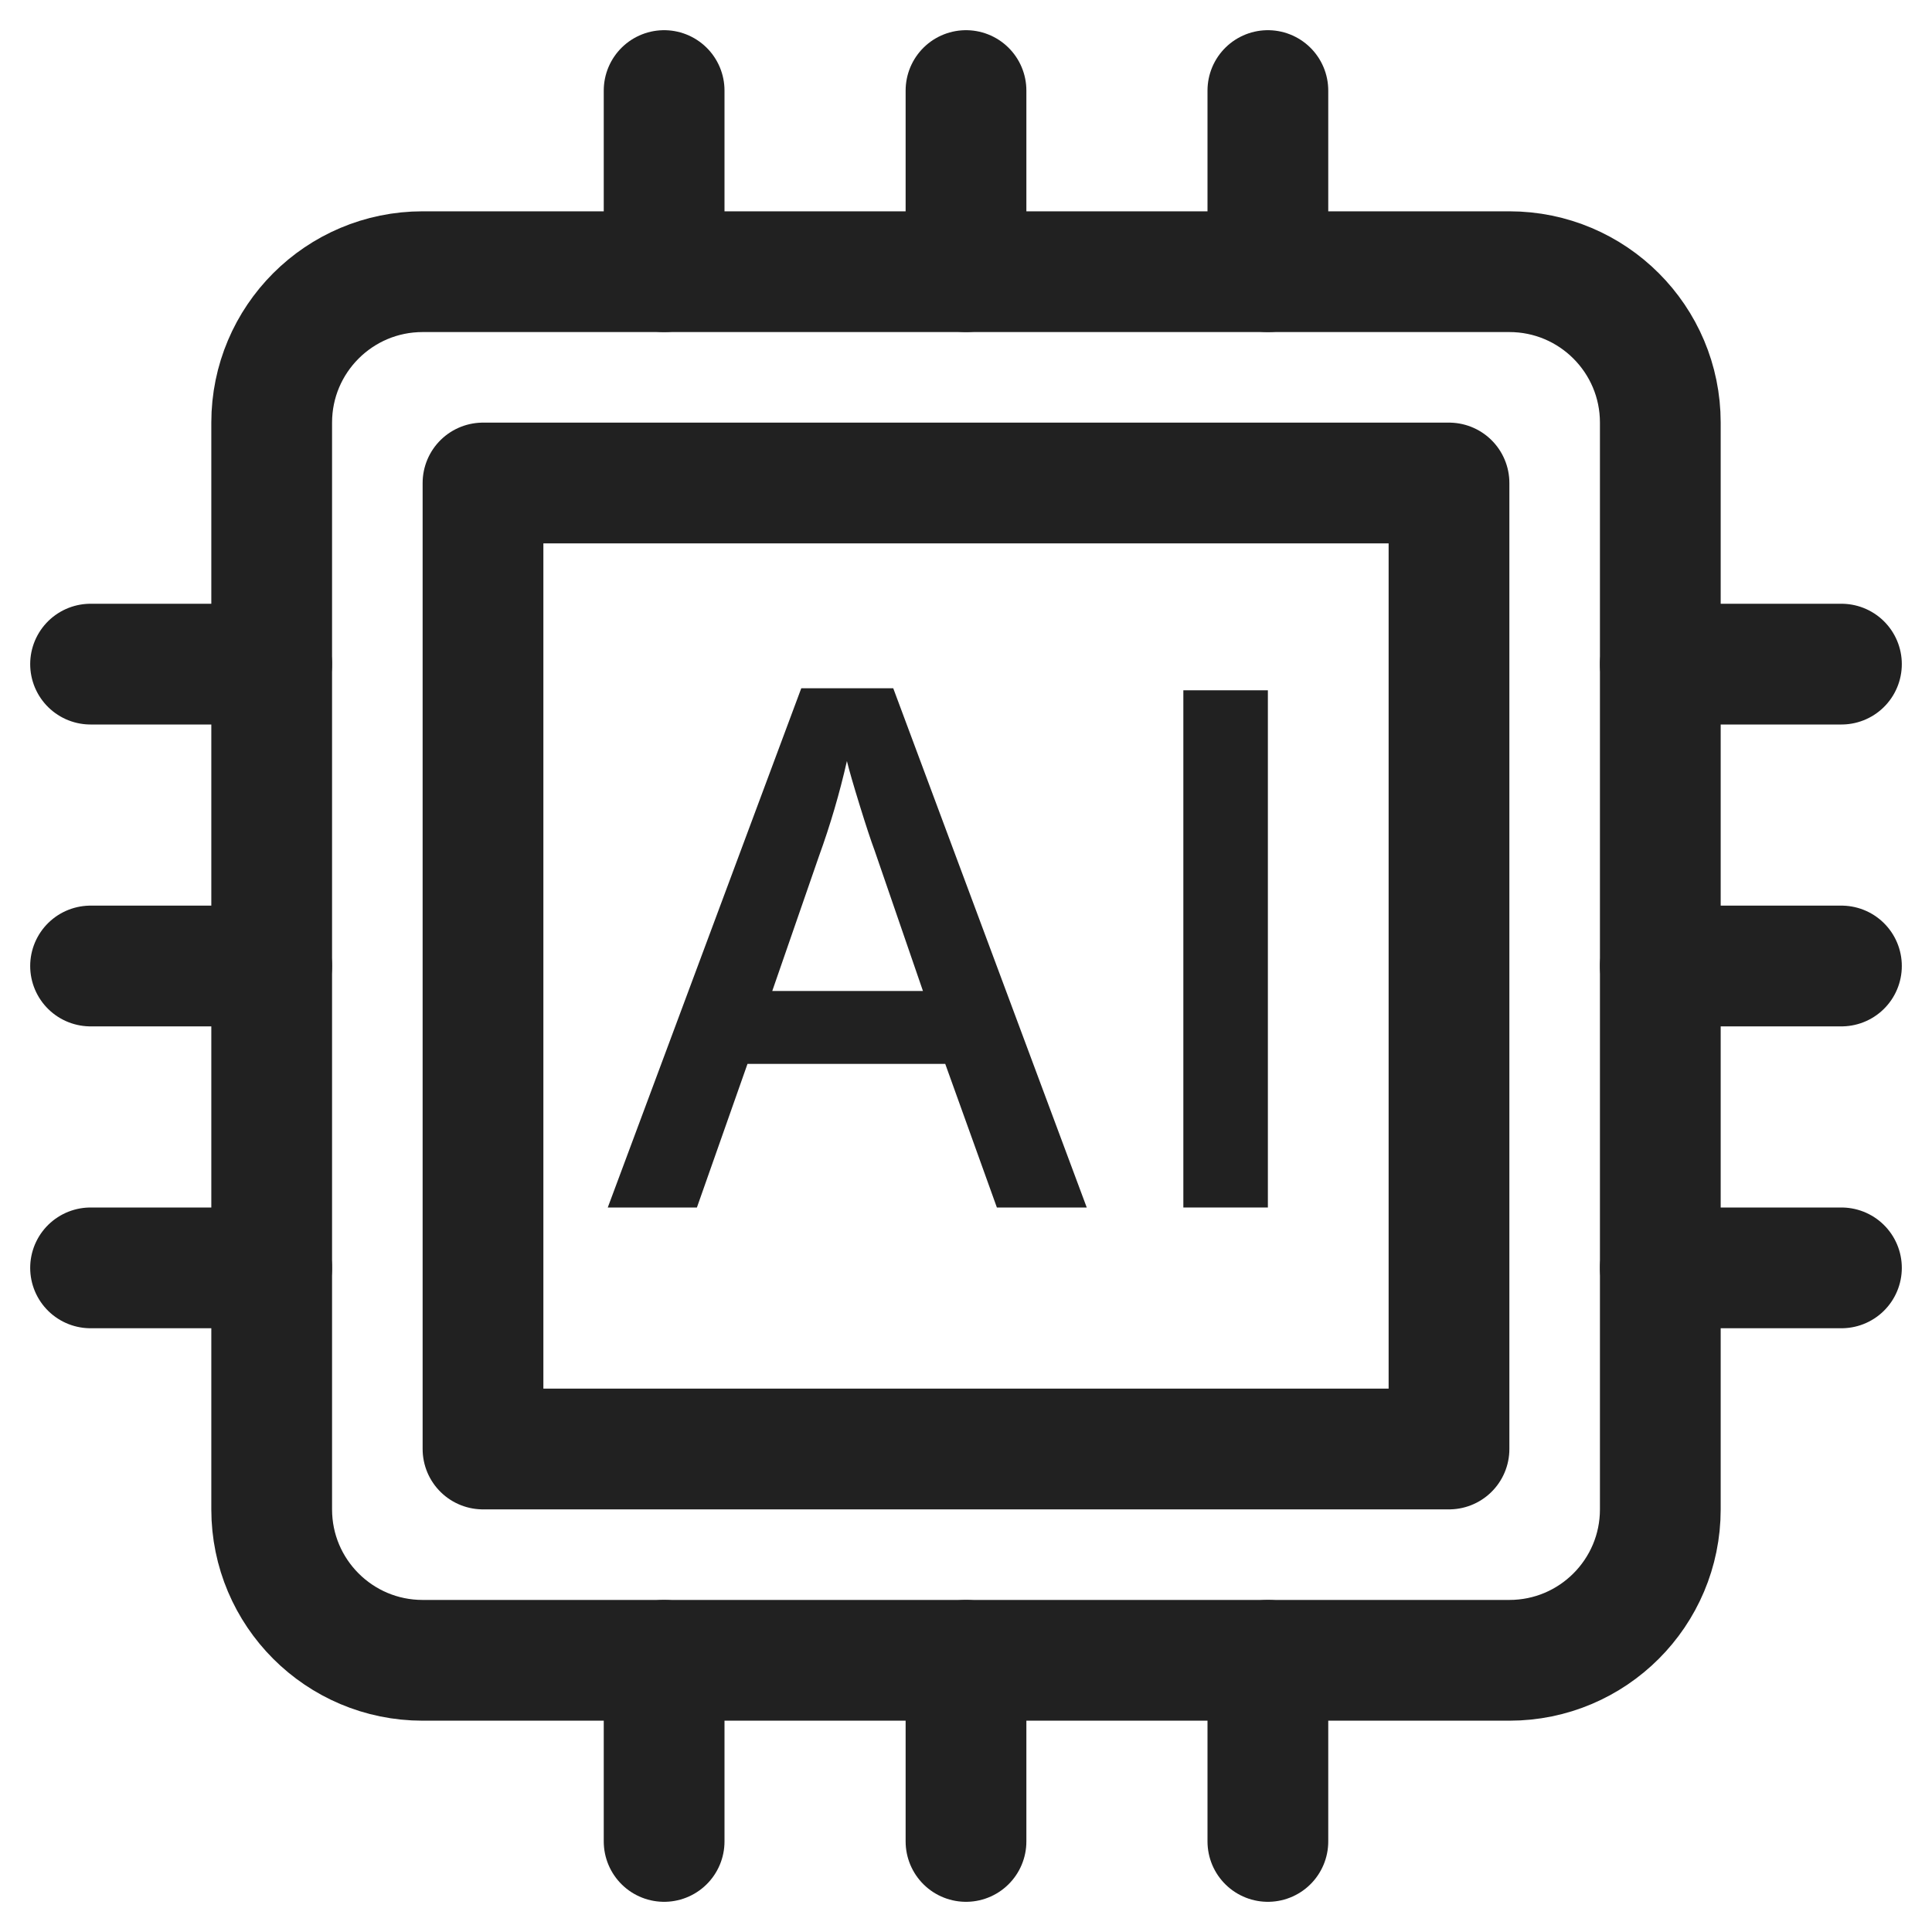
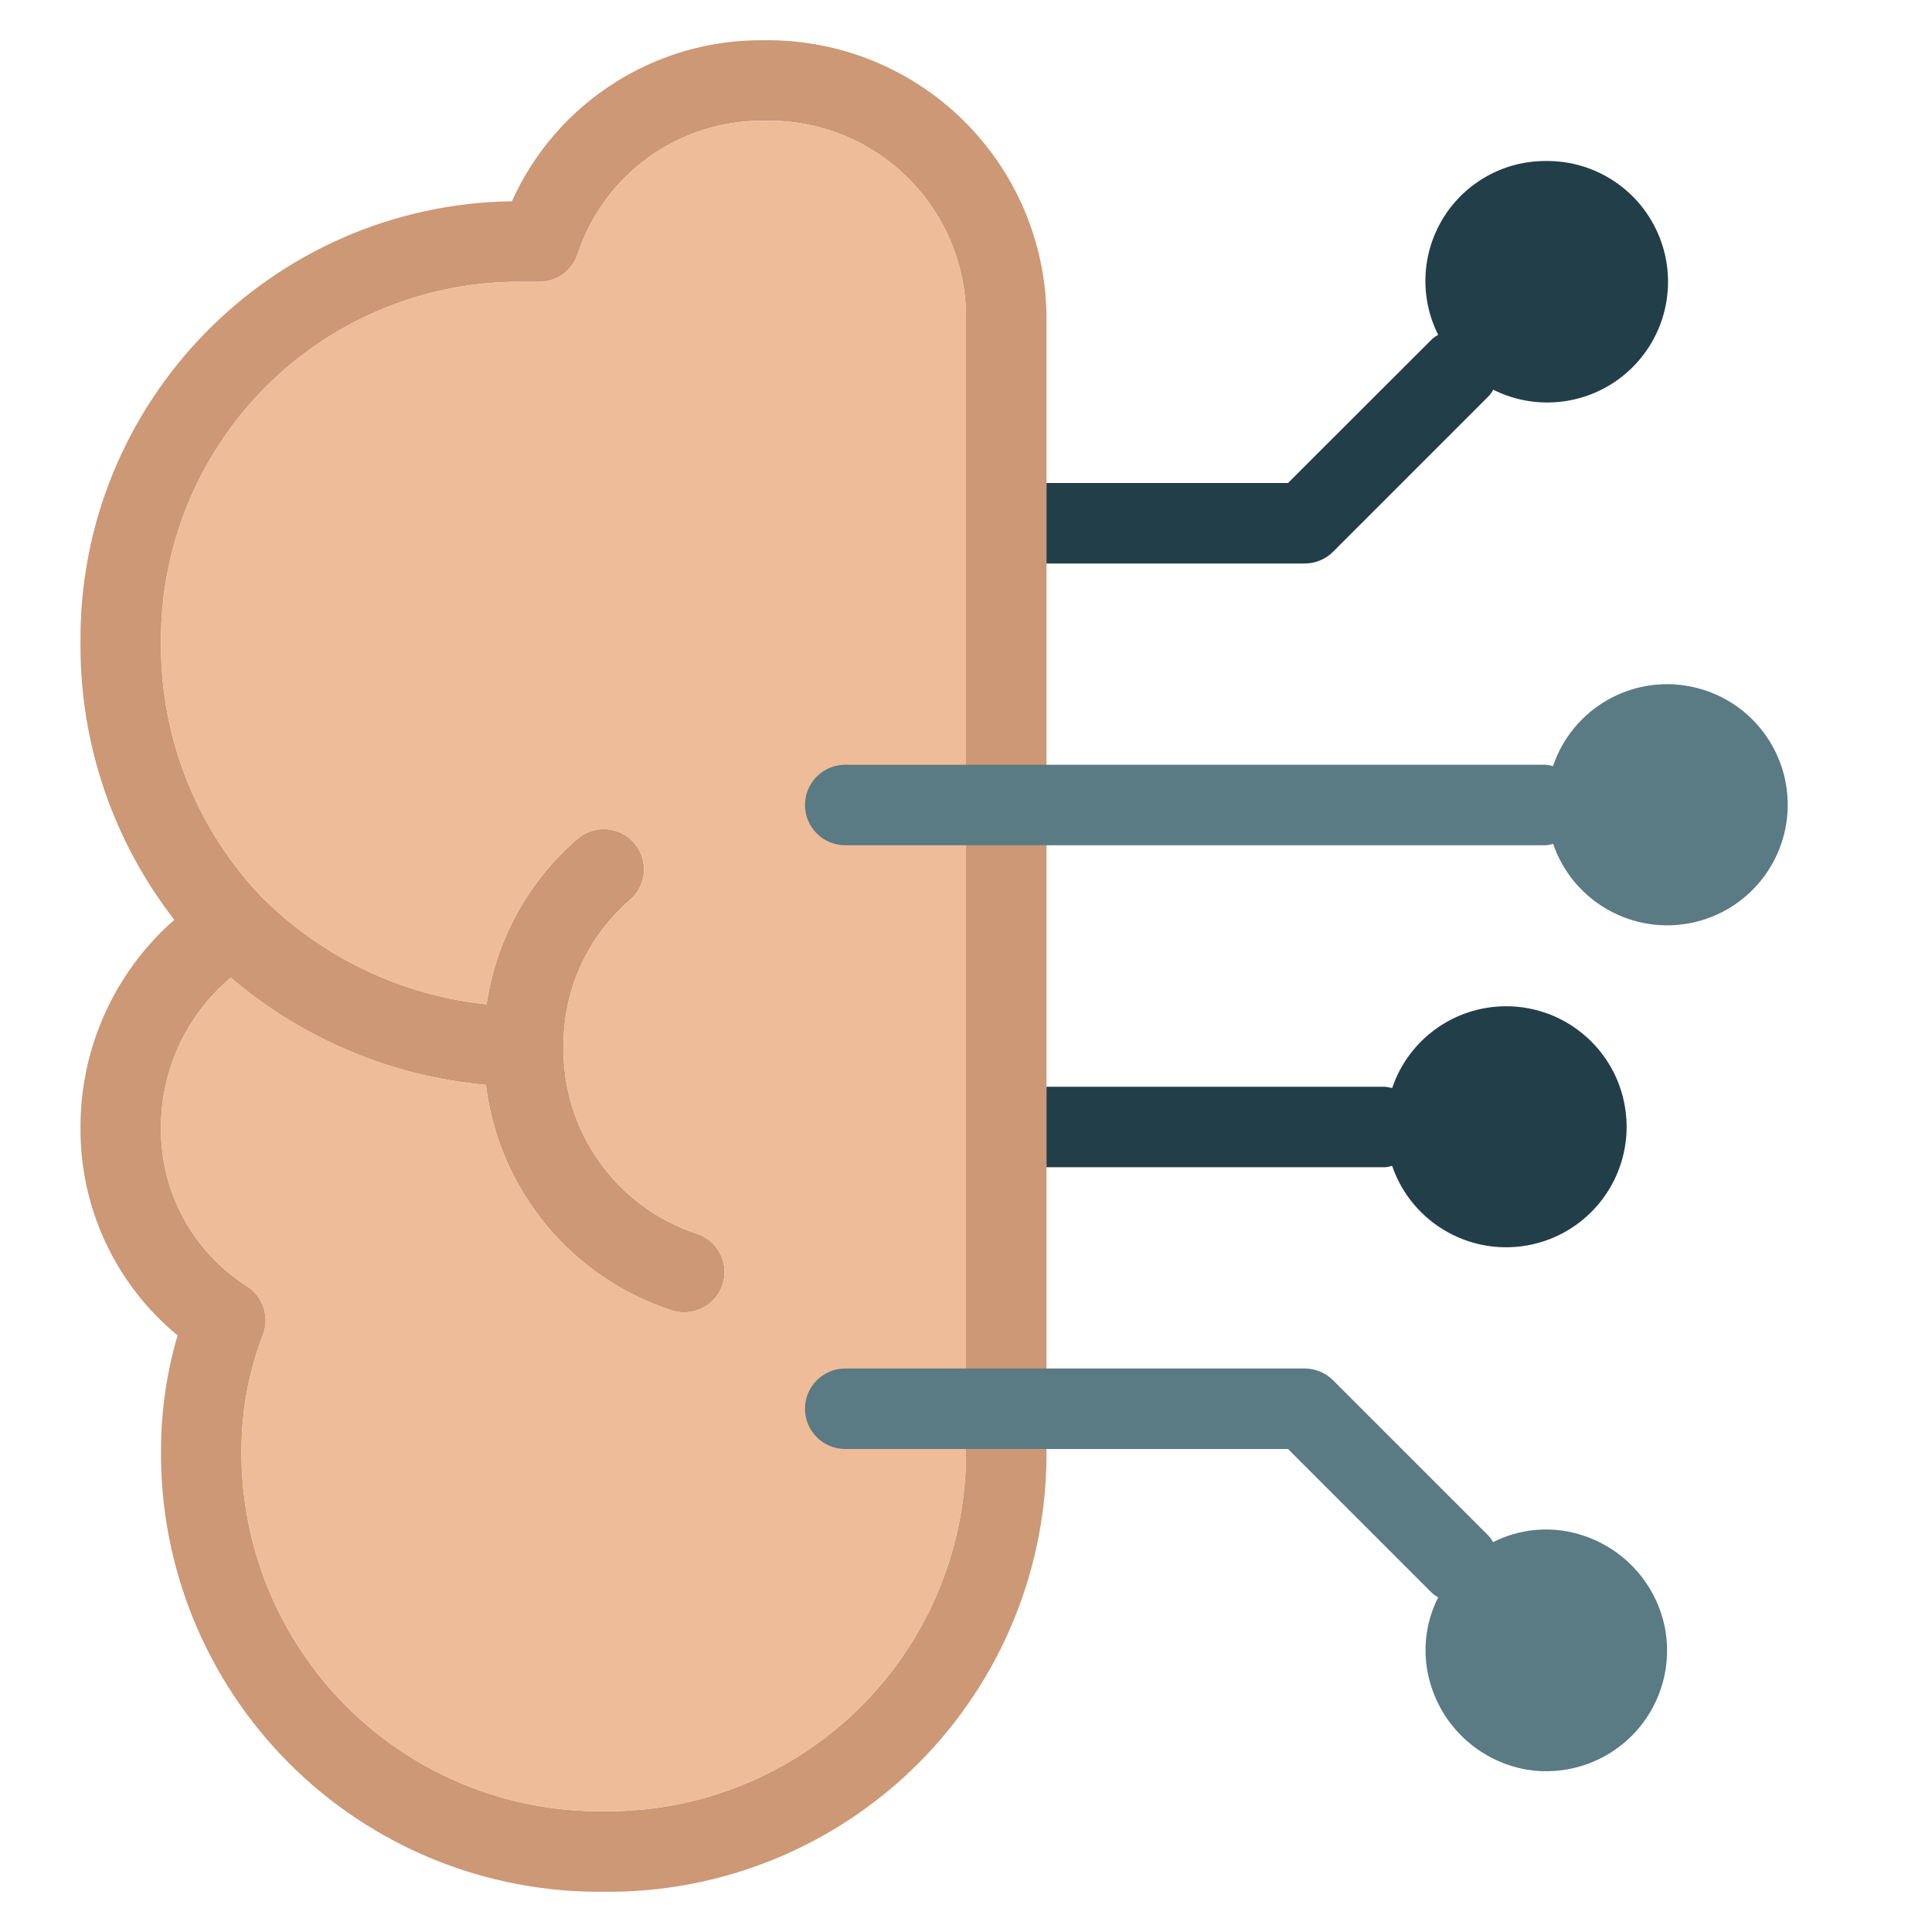
- <svg xmlns="http://www.w3.org/2000/svg" height="64" width="64" viewBox="0 0 64 64">
-   <g stroke-linecap="round" fill="#212121" stroke-linejoin="round" class="nc-icon-wrapper">
-     <line x1="22" y1="9" x2="22" y2="3" fill="none" stroke="#212121" stroke-width="4" data-color="color-2" />
-     <line x1="42" y1="9" x2="42" y2="3" fill="none" stroke="#212121" stroke-width="4" data-color="color-2" />
-     <line x1="32" y1="9" x2="32" y2="3" fill="none" stroke="#212121" stroke-width="4" data-color="color-2" />
-     <line x1="9" y1="42" x2="3" y2="42" fill="none" stroke="#212121" stroke-width="4" data-color="color-2" />
-     <line x1="9" y1="22" x2="3" y2="22" fill="none" stroke="#212121" stroke-width="4" data-color="color-2" />
-     <line x1="9" y1="32" x2="3" y2="32" fill="none" stroke="#212121" stroke-width="4" data-color="color-2" />
-     <line x1="61" y1="42" x2="55" y2="42" fill="none" stroke="#212121" stroke-width="4" data-color="color-2" />
-     <line x1="61" y1="22" x2="55" y2="22" fill="none" stroke="#212121" stroke-width="4" data-color="color-2" />
-     <line x1="61" y1="32" x2="55" y2="32" fill="none" stroke="#212121" stroke-width="4" data-color="color-2" />
-     <line x1="22" y1="61" x2="22" y2="55" fill="none" stroke="#212121" stroke-width="4" data-color="color-2" />
-     <line x1="42" y1="61" x2="42" y2="55" fill="none" stroke="#212121" stroke-width="4" data-color="color-2" />
-     <line x1="32" y1="61" x2="32" y2="55" fill="none" stroke="#212121" stroke-width="4" data-color="color-2" />
-     <rect x="9" y="9" width="46" height="46" rx="5" fill="none" stroke="#212121" stroke-width="4" />
-     <rect x="16" y="16" width="32" height="32" fill="none" stroke="#212121" stroke-width="4" />
-     <path d="M33.023,40l-1.711-4.758h-6.55L23.086,40H20.133l6.41-17.2H29.59L36,40Zm-2.449-7.172-1.605-4.664q-.175-.468-.487-1.476t-.427-1.477a26.284,26.284,0,0,1-.926,3.152l-1.547,4.465Z" fill="#212121" data-color="color-2" data-stroke="none" stroke="none" />
-     <path d="M39.2,40V22.867H42V40Z" fill="#212121" data-color="color-2" data-stroke="none" stroke="none" />
+ <svg xmlns="http://www.w3.org/2000/svg" height="48" width="48" viewBox="0 0 48 48">
+   <g class="nc-icon-wrapper">
+     <path d="M19,1a6.786,6.786,0,0,0-6.282,4A10.879,10.879,0,0,0,2,16a11.077,11.077,0,0,0,2.331,6.852A6.838,6.838,0,0,0,2,28a6.63,6.63,0,0,0,2.412,5.178A10.183,10.183,0,0,0,4,36,10.883,10.883,0,0,0,15,47,10.883,10.883,0,0,0,26,36V8A6.926,6.926,0,0,0,19,1Zm5,35a8.9,8.9,0,0,1-9,9,8.9,8.9,0,0,1-9-9,8.031,8.031,0,0,1,.528-2.829,1,1,0,0,0-.4-1.219A4.606,4.606,0,0,1,4,28a4.853,4.853,0,0,1,1.735-3.711,11.3,11.3,0,0,0,6.337,2.664,6.754,6.754,0,0,0,4.612,5.6,1,1,0,0,0,.632-1.9A4.819,4.819,0,0,1,14,26a4.751,4.751,0,0,1,1.64-3.632,1,1,0,1,0-1.28-1.537,6.7,6.7,0,0,0-2.27,4.122,9.287,9.287,0,0,1-5.583-2.66A9.046,9.046,0,0,1,4,16a8.9,8.9,0,0,1,9-9h.4a1,1,0,0,0,.949-.684A4.819,4.819,0,0,1,19,3a4.89,4.89,0,0,1,5,5Z" fill="#cc9875" />
+     <path d="M24,36a8.9,8.9,0,0,1-9,9,8.9,8.9,0,0,1-9-9,8.031,8.031,0,0,1,.528-2.829,1,1,0,0,0-.4-1.219A4.606,4.606,0,0,1,4,28a4.853,4.853,0,0,1,1.735-3.711,11.3,11.3,0,0,0,6.337,2.664,6.754,6.754,0,0,0,4.612,5.6,1,1,0,0,0,.632-1.9A4.819,4.819,0,0,1,14,26a4.751,4.751,0,0,1,1.64-3.632,1,1,0,1,0-1.28-1.537,6.7,6.7,0,0,0-2.27,4.122,9.287,9.287,0,0,1-5.583-2.66A9.046,9.046,0,0,1,4,16a8.9,8.9,0,0,1,9-9h.4a1,1,0,0,0,.949-.684A4.819,4.819,0,0,1,19,3a4.89,4.89,0,0,1,5,5Z" fill="#eebc99" />
+     <path d="M39.216,38.114a2.9,2.9,0,0,0-2.12.2.91.91,0,0,0-.1-.145l-3.879-3.879A1,1,0,0,0,32.414,34H21a1,1,0,0,0-1,1h0a1,1,0,0,0,1,1H32l3.586,3.586a.91.91,0,0,0,.145.1,2.9,2.9,0,0,0-.2,2.12,3.037,3.037,0,0,0,2.408,2.161,3,3,0,0,0,3.441-3.441A3.037,3.037,0,0,0,39.216,38.114Z" fill="#5a7a84" />
+     <path d="M42,17.056a2.99,2.99,0,0,0-3.416,1.979A.915.915,0,0,0,38.414,19H21a1,1,0,0,0-1,1h0a1,1,0,0,0,1,1H38.414a.915.915,0,0,0,.173-.035A2.995,2.995,0,1,0,42,17.056Z" fill="#5a7a84" />
+     <path d="M37.414,25a2.989,2.989,0,0,0-2.827,2.035A.915.915,0,0,0,34.414,27H26v2h8.414a.915.915,0,0,0,.173-.035A2.994,2.994,0,1,0,37.414,25Z" fill="#223e49" />
+     <path d="M38.414,4a2.98,2.98,0,0,0-2.683,4.318.91.91,0,0,0-.145.1L32,12H26v2h6.414a1,1,0,0,0,.707-.293L37,9.828a.91.91,0,0,0,.1-.145A3,3,0,1,0,38.414,4Z" fill="#223e49" />
  </g>
</svg>
